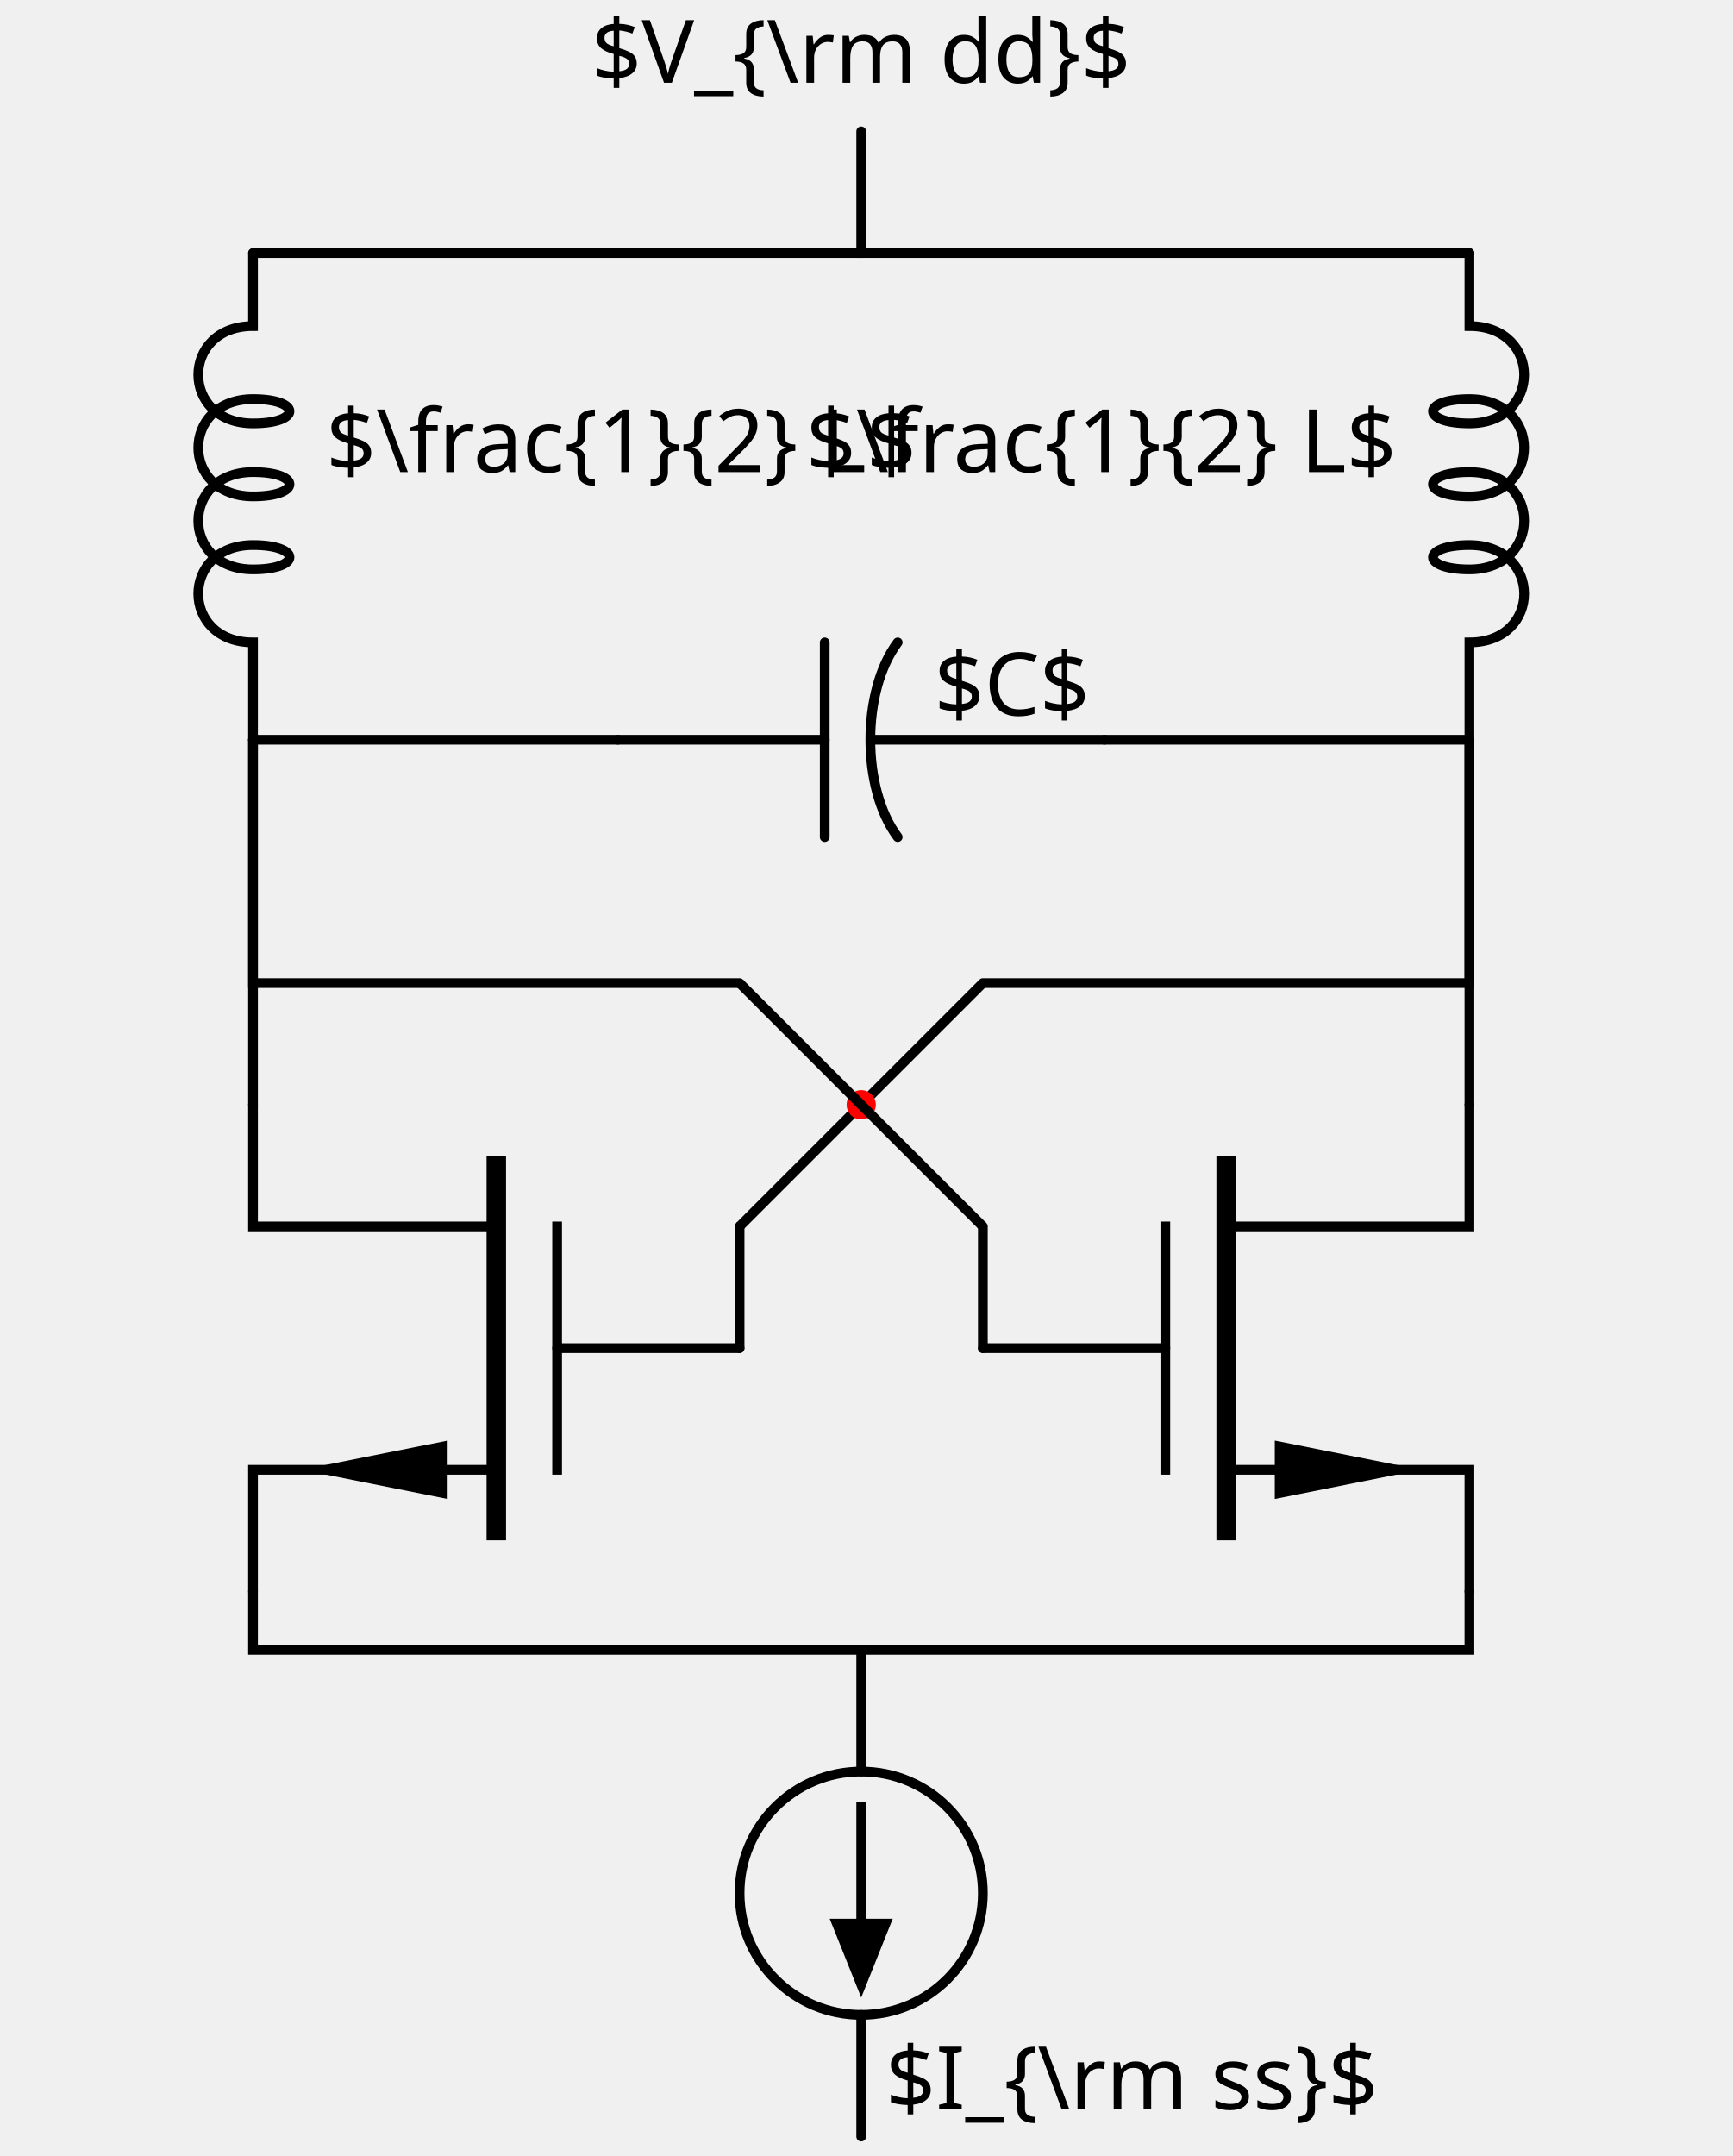
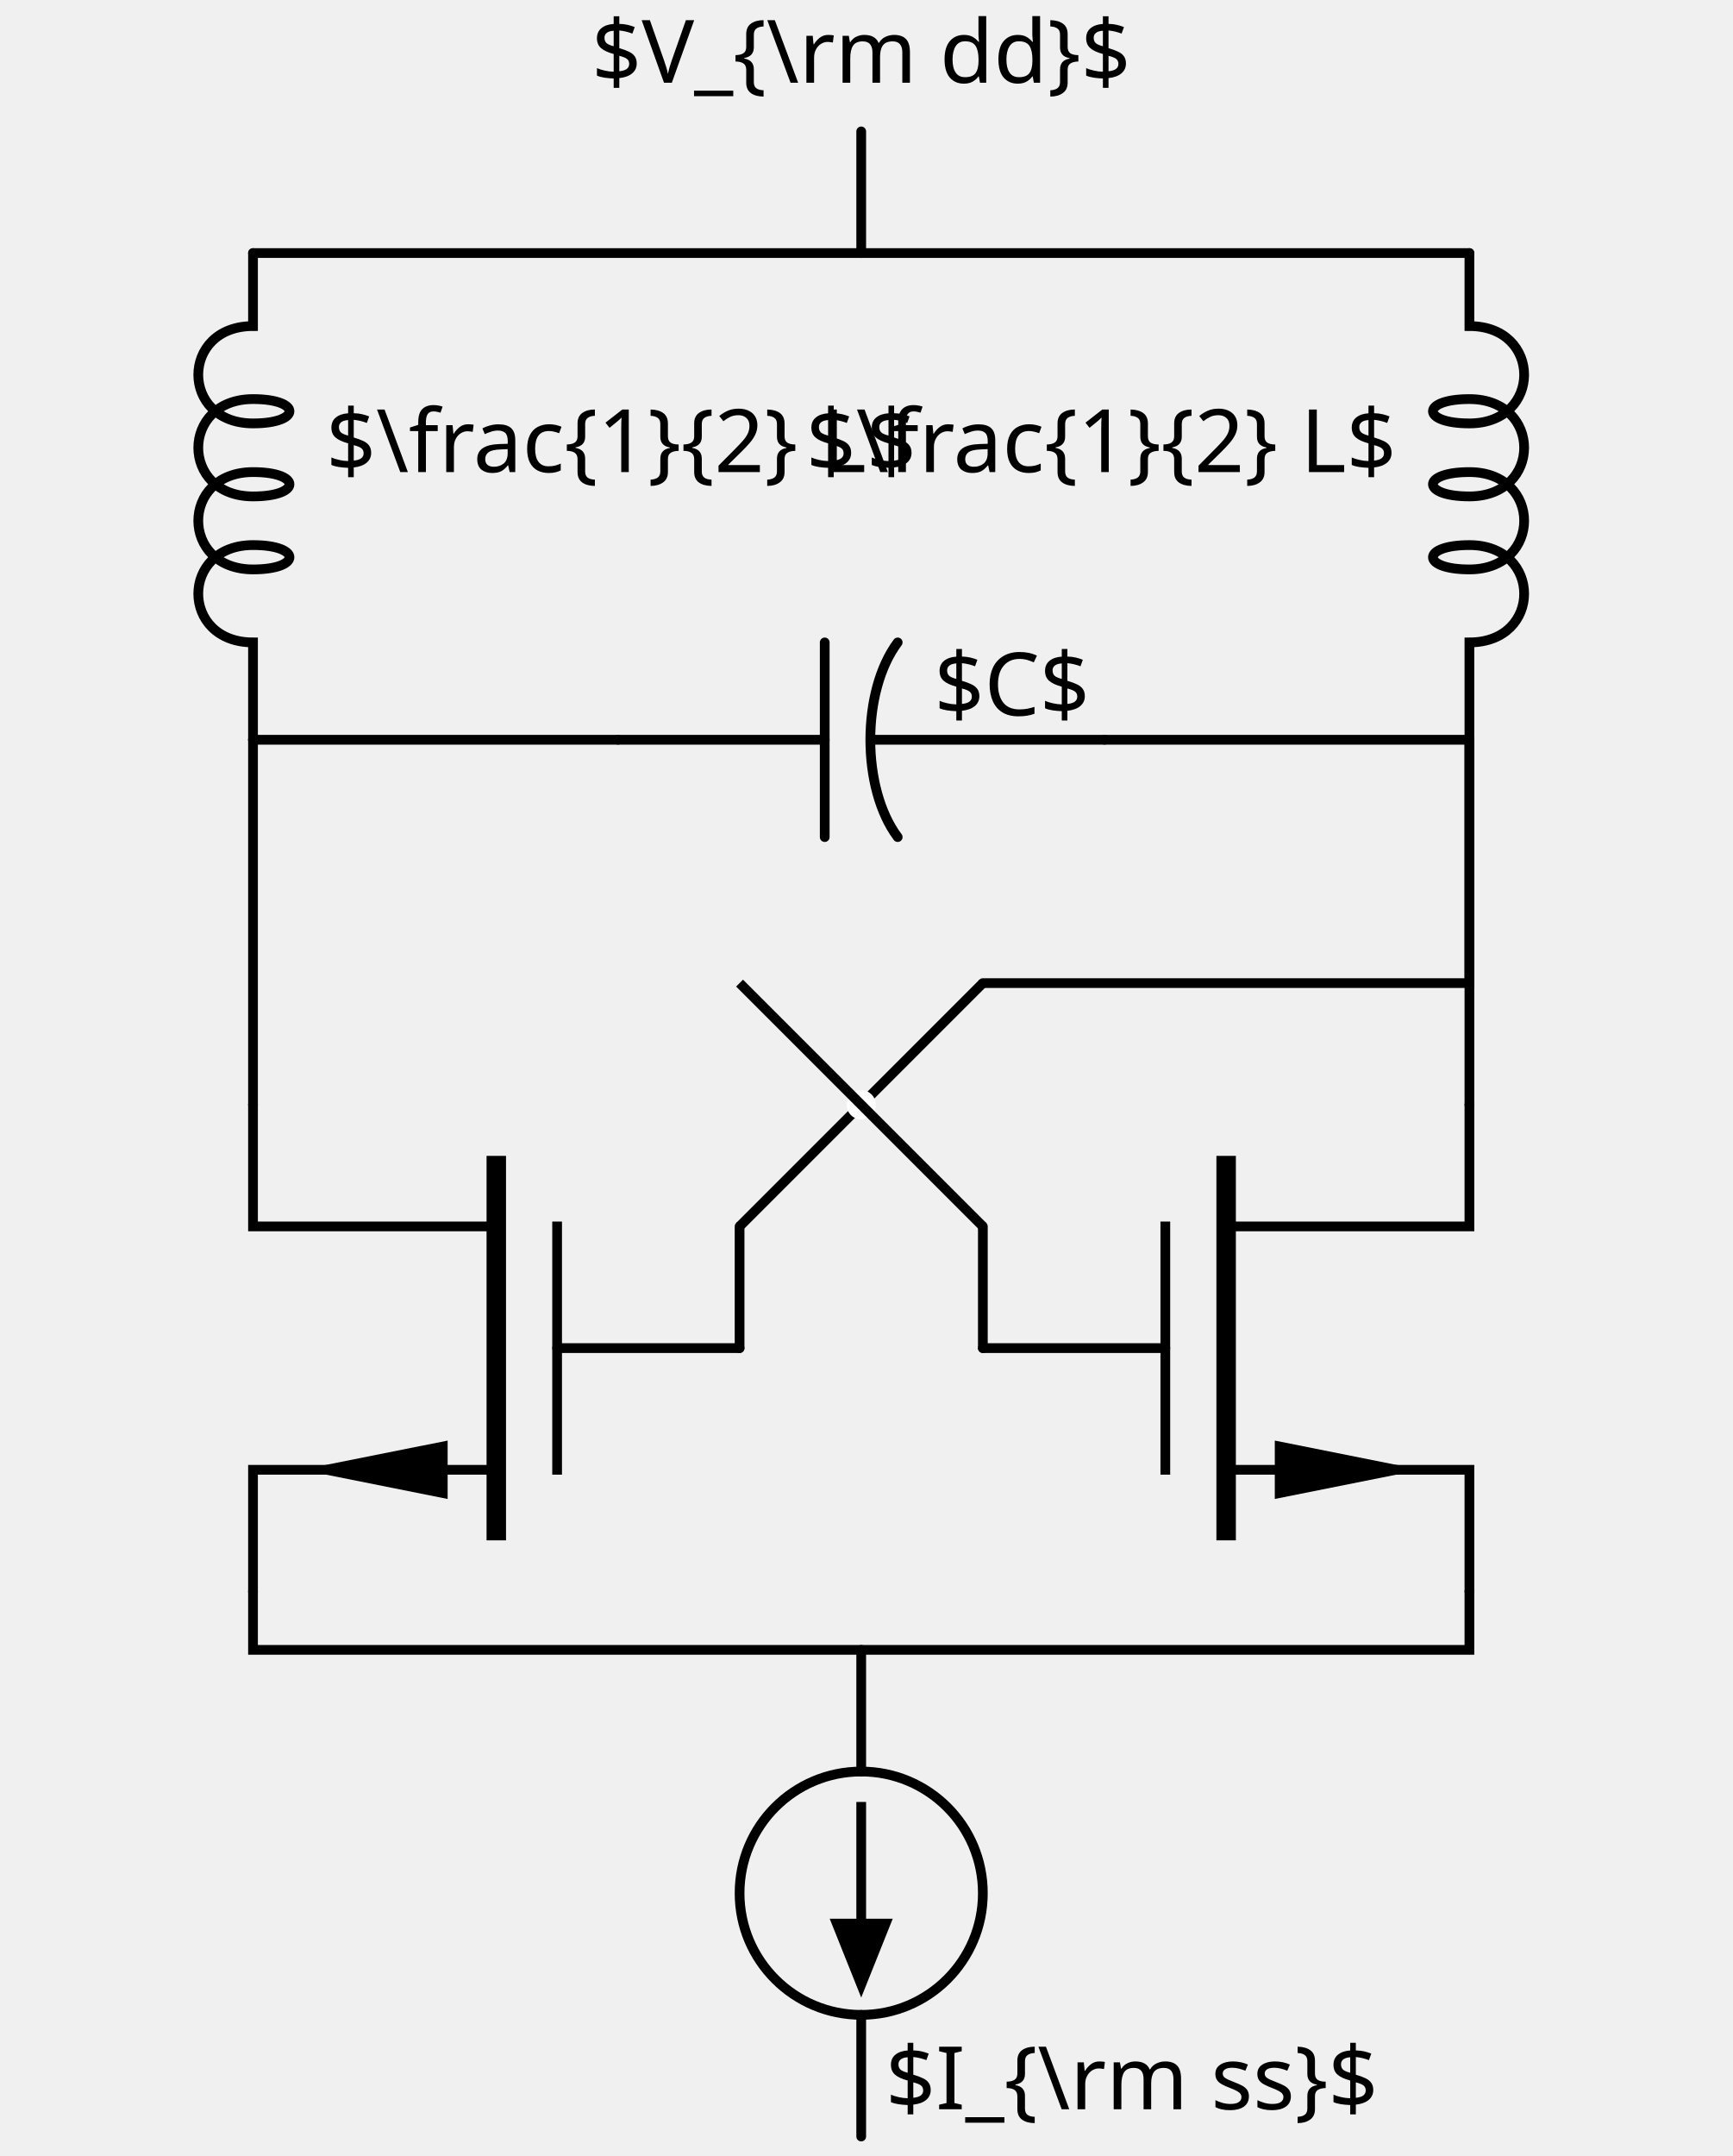
<svg xmlns="http://www.w3.org/2000/svg" baseProfile="full" height="100%" version="1.1" viewBox="-177.0,-27.0,356.0,443.0" width="100%">
  <defs />
  <g id="symbol" transform="translate(0,0)">
    <rect fill="none" height="50" stroke="none" width="50" x="-25.0" y="-25.0" />
  </g>
  <g id="text">
    <text fill="black" font-family="sans-serif" font-size="18" text-anchor="middle" x="0" y="-10">$V_{\rm dd}$</text>
  </g>
  <g id="wire">
    <polyline fill="none" points="0,0 0,25" stroke="black" stroke-linecap="round" stroke-width="2" />
  </g>
  <g id="symbol" transform="translate(-125,75.0) rotate(-90)">
    <rect fill="none" height="100" stroke="none" width="100" x="-50.0" y="-50.0" />
    <rect fill="none" height="8" stroke="none" width="92" x="-46.0" y="-4" />
    <path d="M -50.0 0 L -30.0 0 C -30.0 -15 -10.0 -15 -10.0 0 -10.0 10 -15.0 10 -15.0 0 -15.0 -15 5.0 -15 5.0 0 5.0 10 0.0 10 0.0 0 0.0 -15 20.0 -15 20.0 0 20.0 10 15.0 10 15.0 0 15.0 -15 35.0 -15 35.0 0 L 50.0 0" fill="none" stroke="black" stroke-linecap="round" stroke-width="2" />
  </g>
  <g id="text">
    <text fill="black" font-family="sans-serif" font-size="18" text-anchor="start" x="-110" y="70.0">$\frac{1}{2} L$</text>
  </g>
  <g id="symbol" transform="translate(125,75.0) scale(-1,1) rotate(-90)">
    <rect fill="none" height="100" stroke="none" width="100" x="-50.0" y="-50.0" />
    <rect fill="none" height="8" stroke="none" width="92" x="-46.0" y="-4" />
    <path d="M -50.0 0 L -30.0 0 C -30.0 -15 -10.0 -15 -10.0 0 -10.0 10 -15.0 10 -15.0 0 -15.0 -15 5.0 -15 5.0 0 5.0 10 0.0 10 0.0 0 0.0 -15 20.0 -15 20.0 0 20.0 10 15.0 10 15.0 0 15.0 -15 35.0 -15 35.0 0 L 50.0 0" fill="none" stroke="black" stroke-linecap="round" stroke-width="2" />
  </g>
  <g id="text">
    <text fill="black" font-family="sans-serif" font-size="18" text-anchor="end" x="110" y="70.0">$\frac{1}{2} L$</text>
  </g>
  <g id="symbol" transform="translate(0.0,125.0) rotate(-90)">
    <rect fill="none" height="100" stroke="none" width="100" x="-50.0" y="-50.0" />
    <rect fill="none" height="92" stroke="none" width="8" x="-4" y="-46.0" />
    <line fill="none" stroke="black" stroke-linecap="round" stroke-width="2" x1="0" x2="0" y1="-50.0" y2="-7.5" />
    <line fill="none" stroke="black" stroke-linecap="round" stroke-width="2" x1="0" x2="0" y1="2.5" y2="50.0" />
    <line fill="none" stroke="black" stroke-linecap="round" stroke-width="2" x1="-20.0" x2="20.0" y1="-7.5" y2="-7.5" />
    <path d="M -20.0 7.5 c 10.0 -7.5 30.0 -7.5 40 0" fill="none" stroke="black" stroke-linecap="round" stroke-width="2" />
  </g>
  <g id="text">
    <text fill="black" font-family="sans-serif" font-size="18" text-anchor="start" x="15.0" y="120.0">$C$</text>
  </g>
  <g id="wire">
    <polyline fill="none" points="-125,25.0 125,25.0" stroke="black" stroke-linecap="round" stroke-width="2" />
  </g>
  <g id="wire">
    <polyline fill="none" points="-125,125.0 -50.0,125.0" stroke="black" stroke-linecap="round" stroke-width="2" />
  </g>
  <g id="wire">
    <polyline fill="none" points="125,125.0 50.0,125.0" stroke="black" stroke-linecap="round" stroke-width="2" />
  </g>
  <g id="symbol" transform="translate(-75.0,250.0) scale(-1,1)">
    <rect fill="none" height="100" stroke="none" width="100" x="-50.0" y="-50.0" />
    <rect fill="none" height="92" stroke="none" width="8" x="46.0" y="-46.0" />
    <polyline fill="none" points="50.0,-50.0 50.0,-25.0 0,-25.0 0,25.0 50.0,25.0 50.0,50.0" stroke="black" stroke-linecap="round" stroke-width="2" />
    <line fill="none" stroke="black" stroke-linecap="square" stroke-width="4" x1="0" x2="0" y1="-37.5" y2="37.5" />
    <line fill="none" stroke="black" stroke-linecap="square" stroke-width="2" x1="-12.5" x2="-12.5" y1="-25.0" y2="25.0" />
    <line fill="none" stroke="black" stroke-linecap="round" stroke-width="2" x1="-50.0" x2="-12.5" y1="0" y2="0" />
    <polygon fill="black" points="10.0,19.0 40.0,25.0 10.0,31.0" stroke="none" />
  </g>
  <g id="text" />
  <g id="symbol" transform="translate(75.0,250.0)">
    <rect fill="none" height="100" stroke="none" width="100" x="-50.0" y="-50.0" />
    <rect fill="none" height="92" stroke="none" width="8" x="46.0" y="-46.0" />
    <polyline fill="none" points="50.0,-50.0 50.0,-25.0 0,-25.0 0,25.0 50.0,25.0 50.0,50.0" stroke="black" stroke-linecap="round" stroke-width="2" />
    <line fill="none" stroke="black" stroke-linecap="square" stroke-width="4" x1="0" x2="0" y1="-37.5" y2="37.5" />
    <line fill="none" stroke="black" stroke-linecap="square" stroke-width="2" x1="-12.5" x2="-12.5" y1="-25.0" y2="25.0" />
    <line fill="none" stroke="black" stroke-linecap="round" stroke-width="2" x1="-50.0" x2="-12.5" y1="0" y2="0" />
    <polygon fill="black" points="10.0,19.0 40.0,25.0 10.0,31.0" stroke="none" />
  </g>
  <g id="text" />
  <g id="wire">
    <polyline fill="none" points="-125,125.0 -125.0,200.0" stroke="black" stroke-linecap="round" stroke-width="2" />
  </g>
  <g id="wire">
    <polyline fill="none" points="125,125.0 125.0,200.0" stroke="black" stroke-linecap="round" stroke-width="2" />
  </g>
  <g id="symbol" transform="translate(0.0,200.0)">
    <rect fill="none" height="50" stroke="none" width="50" x="-25.0" y="-25.0" />
    <rect fill="none" height="50" stroke="none" stroke-width="4" width="50" x="-25.0" y="-25.0" />
    <line stroke="black" stroke-width="2" x1="-25.0" x2="25.0" y1="25.0" y2="-25.0" />
-     <circle cx="0" cy="0" fill="red" r="3" stroke="none" />
+     <circle cx="0" cy="0" fill="white" r="3" stroke="none" />
    <line stroke="black" stroke-width="2" x1="-25.0" x2="25.0" y1="-25.0" y2="25.0" />
  </g>
  <g id="text" />
  <g id="wire">
    <polyline fill="none" points="-25.0,250.0 -25.0,225.0" stroke="black" stroke-linecap="round" stroke-width="2" />
  </g>
  <g id="wire">
    <polyline fill="none" points="25.0,250.0 25.0,225.0" stroke="black" stroke-linecap="round" stroke-width="2" />
  </g>
  <g id="wire">
    <polyline fill="none" points="125,125.0 125,175.0 25.0,175.0" stroke="black" stroke-linecap="round" stroke-width="2" />
-   </g>
-   <g id="wire">
-     <polyline fill="none" points="-125,125.0 -125,175.0 -25.0,175.0" stroke="black" stroke-linecap="round" stroke-width="2" />
  </g>
  <g id="wire">
    <polyline fill="none" points="-125.0,300.0 -125.0,312.0 125.0,312.0 125.0,300.0" stroke="black" stroke-linecap="round" stroke-width="2" />
  </g>
  <g id="symbol" transform="translate(0.0,362.0)">
    <rect fill="none" height="100" stroke="none" width="100" x="-50.0" y="-50.0" />
    <circle cx="0" cy="0" fill="none" r="25.0" stroke="black" stroke-width="2" />
    <line stroke="black" stroke-linecap="round" stroke-width="2" x1="0" x2="0" y1="-25.0" y2="-50.0" />
    <line stroke="black" stroke-linecap="round" stroke-width="2" x1="0" x2="0" y1="25.0" y2="50.0" />
    <polygon fill="black" points="0,-18.75 0,6.25 5,6.25 0,18.75 -5,6.25 0,6.25" stroke="black" stroke-linecap="round" stroke-width="2" />
  </g>
  <g id="text">
    <text fill="black" font-family="sans-serif" font-size="18" text-anchor="start" x="5.0" y="406.4">$I_{\rm ss}$</text>
  </g>
</svg>
